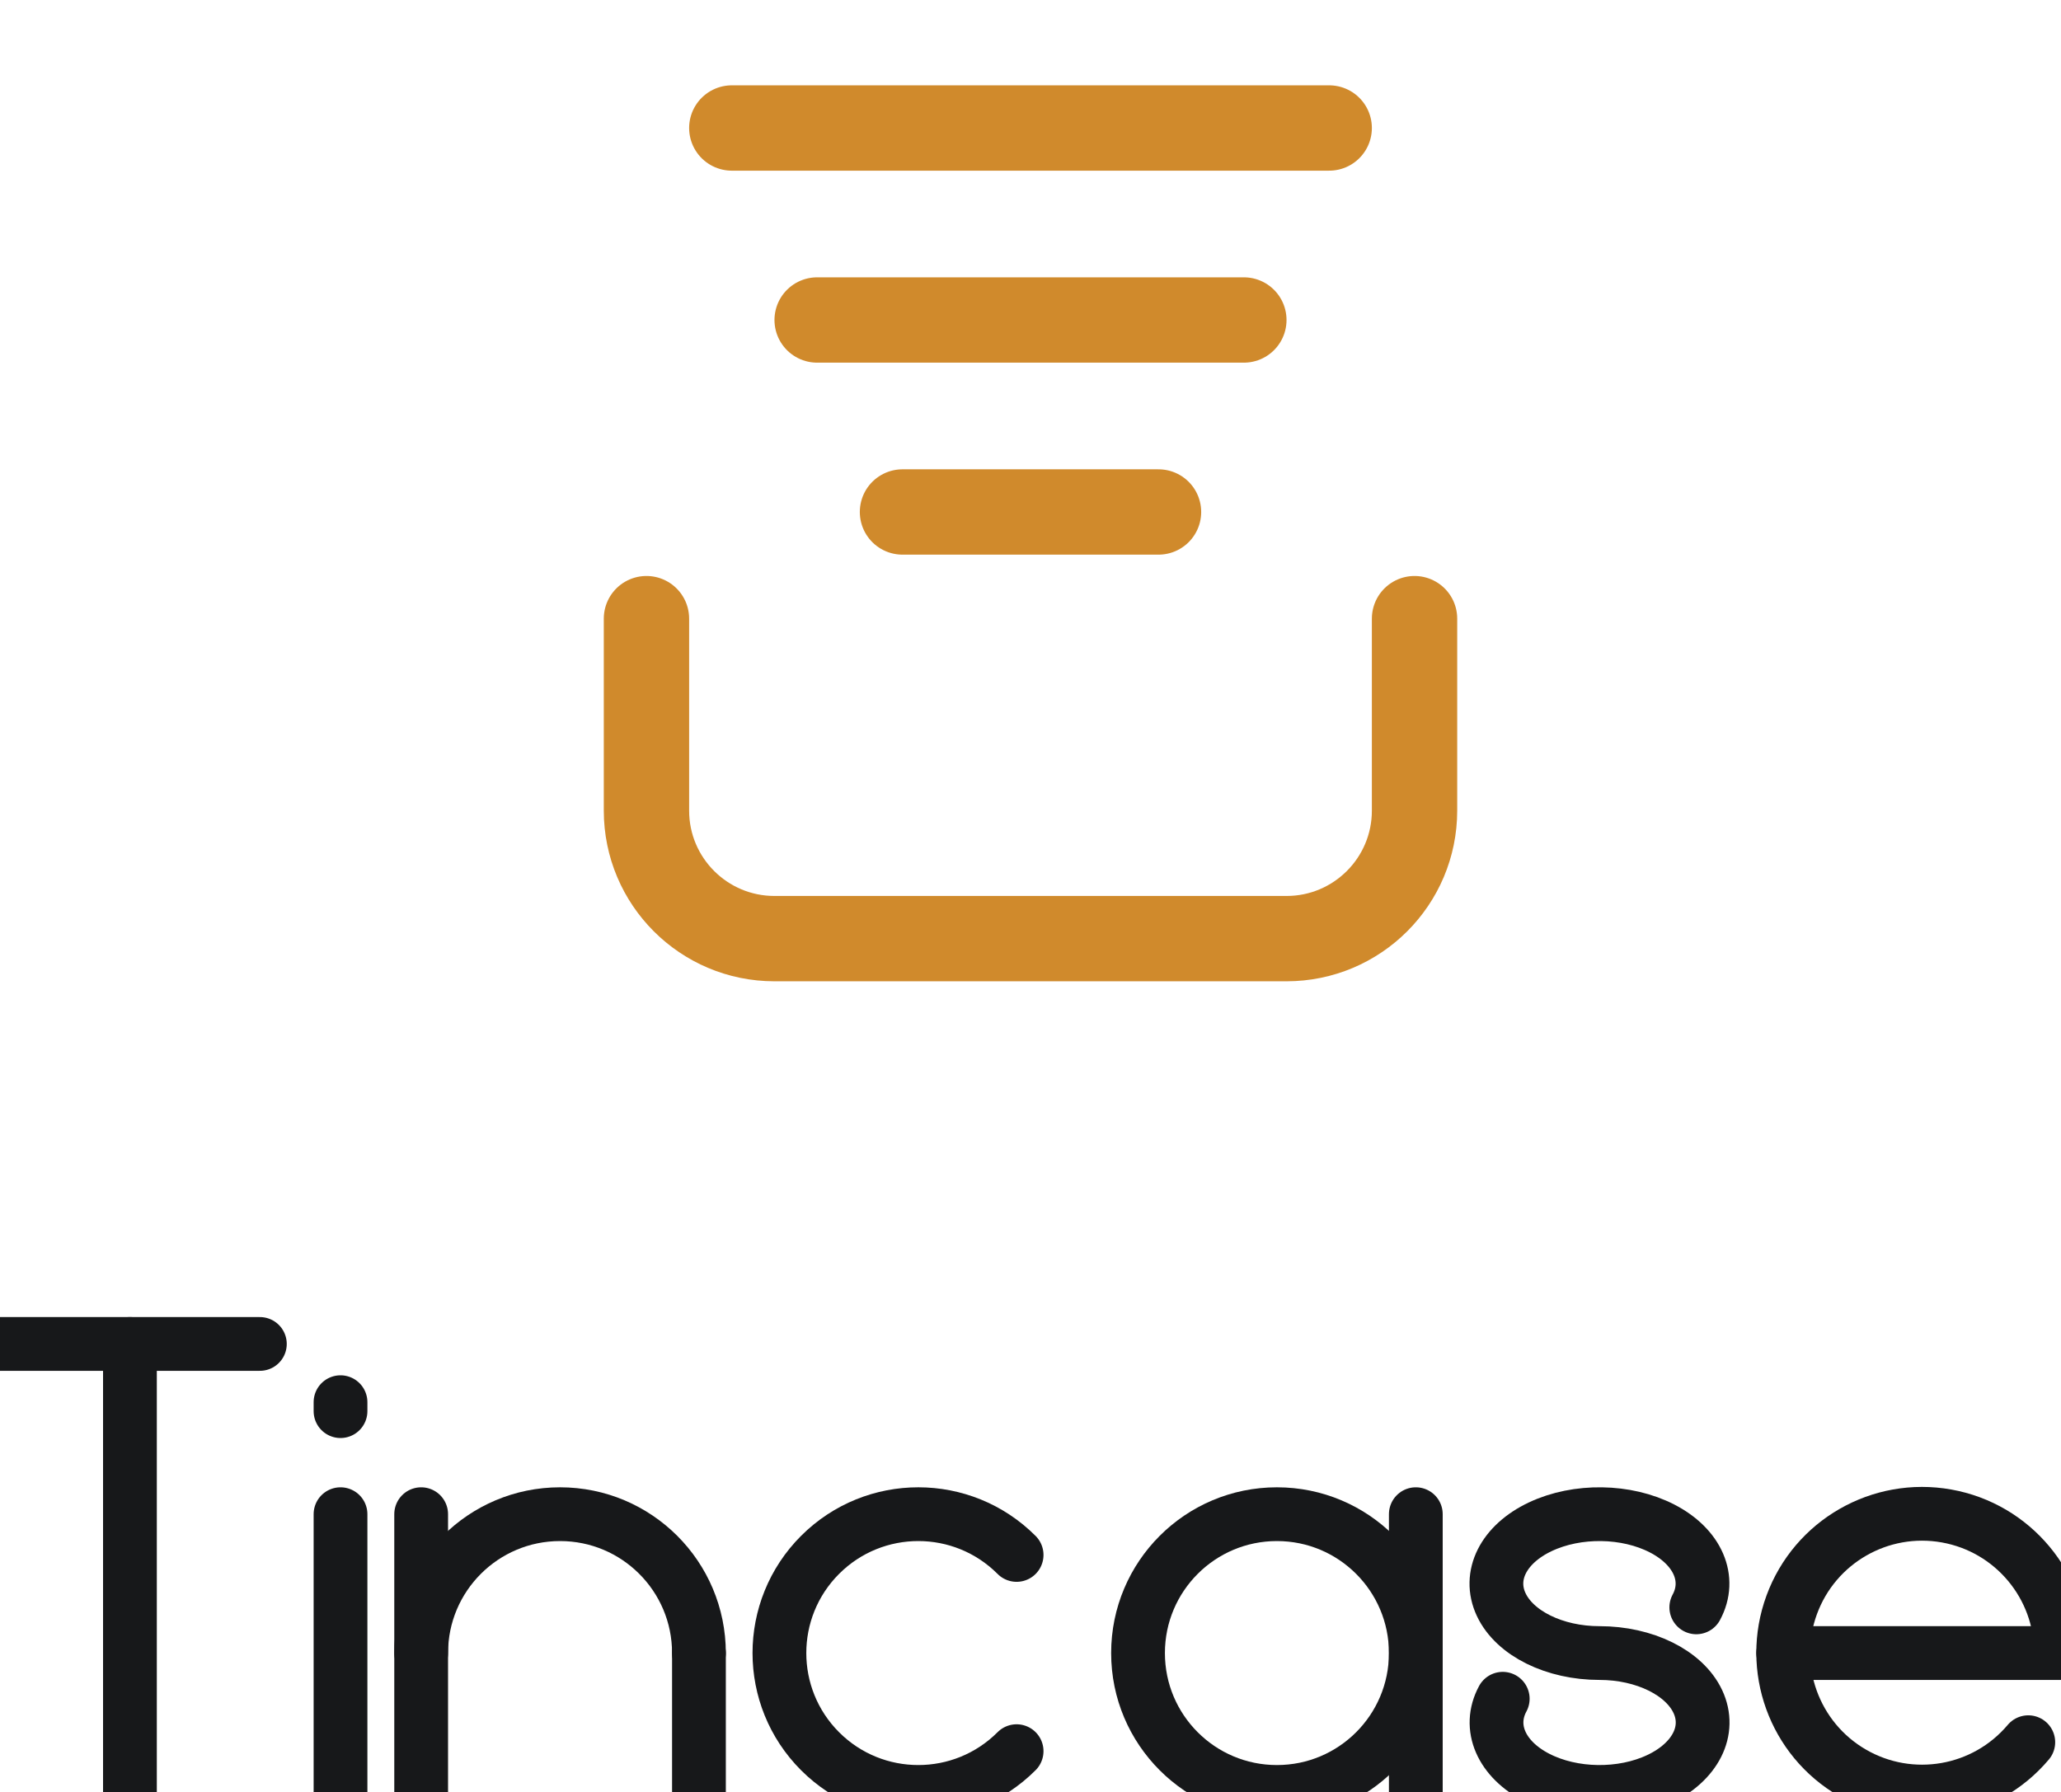
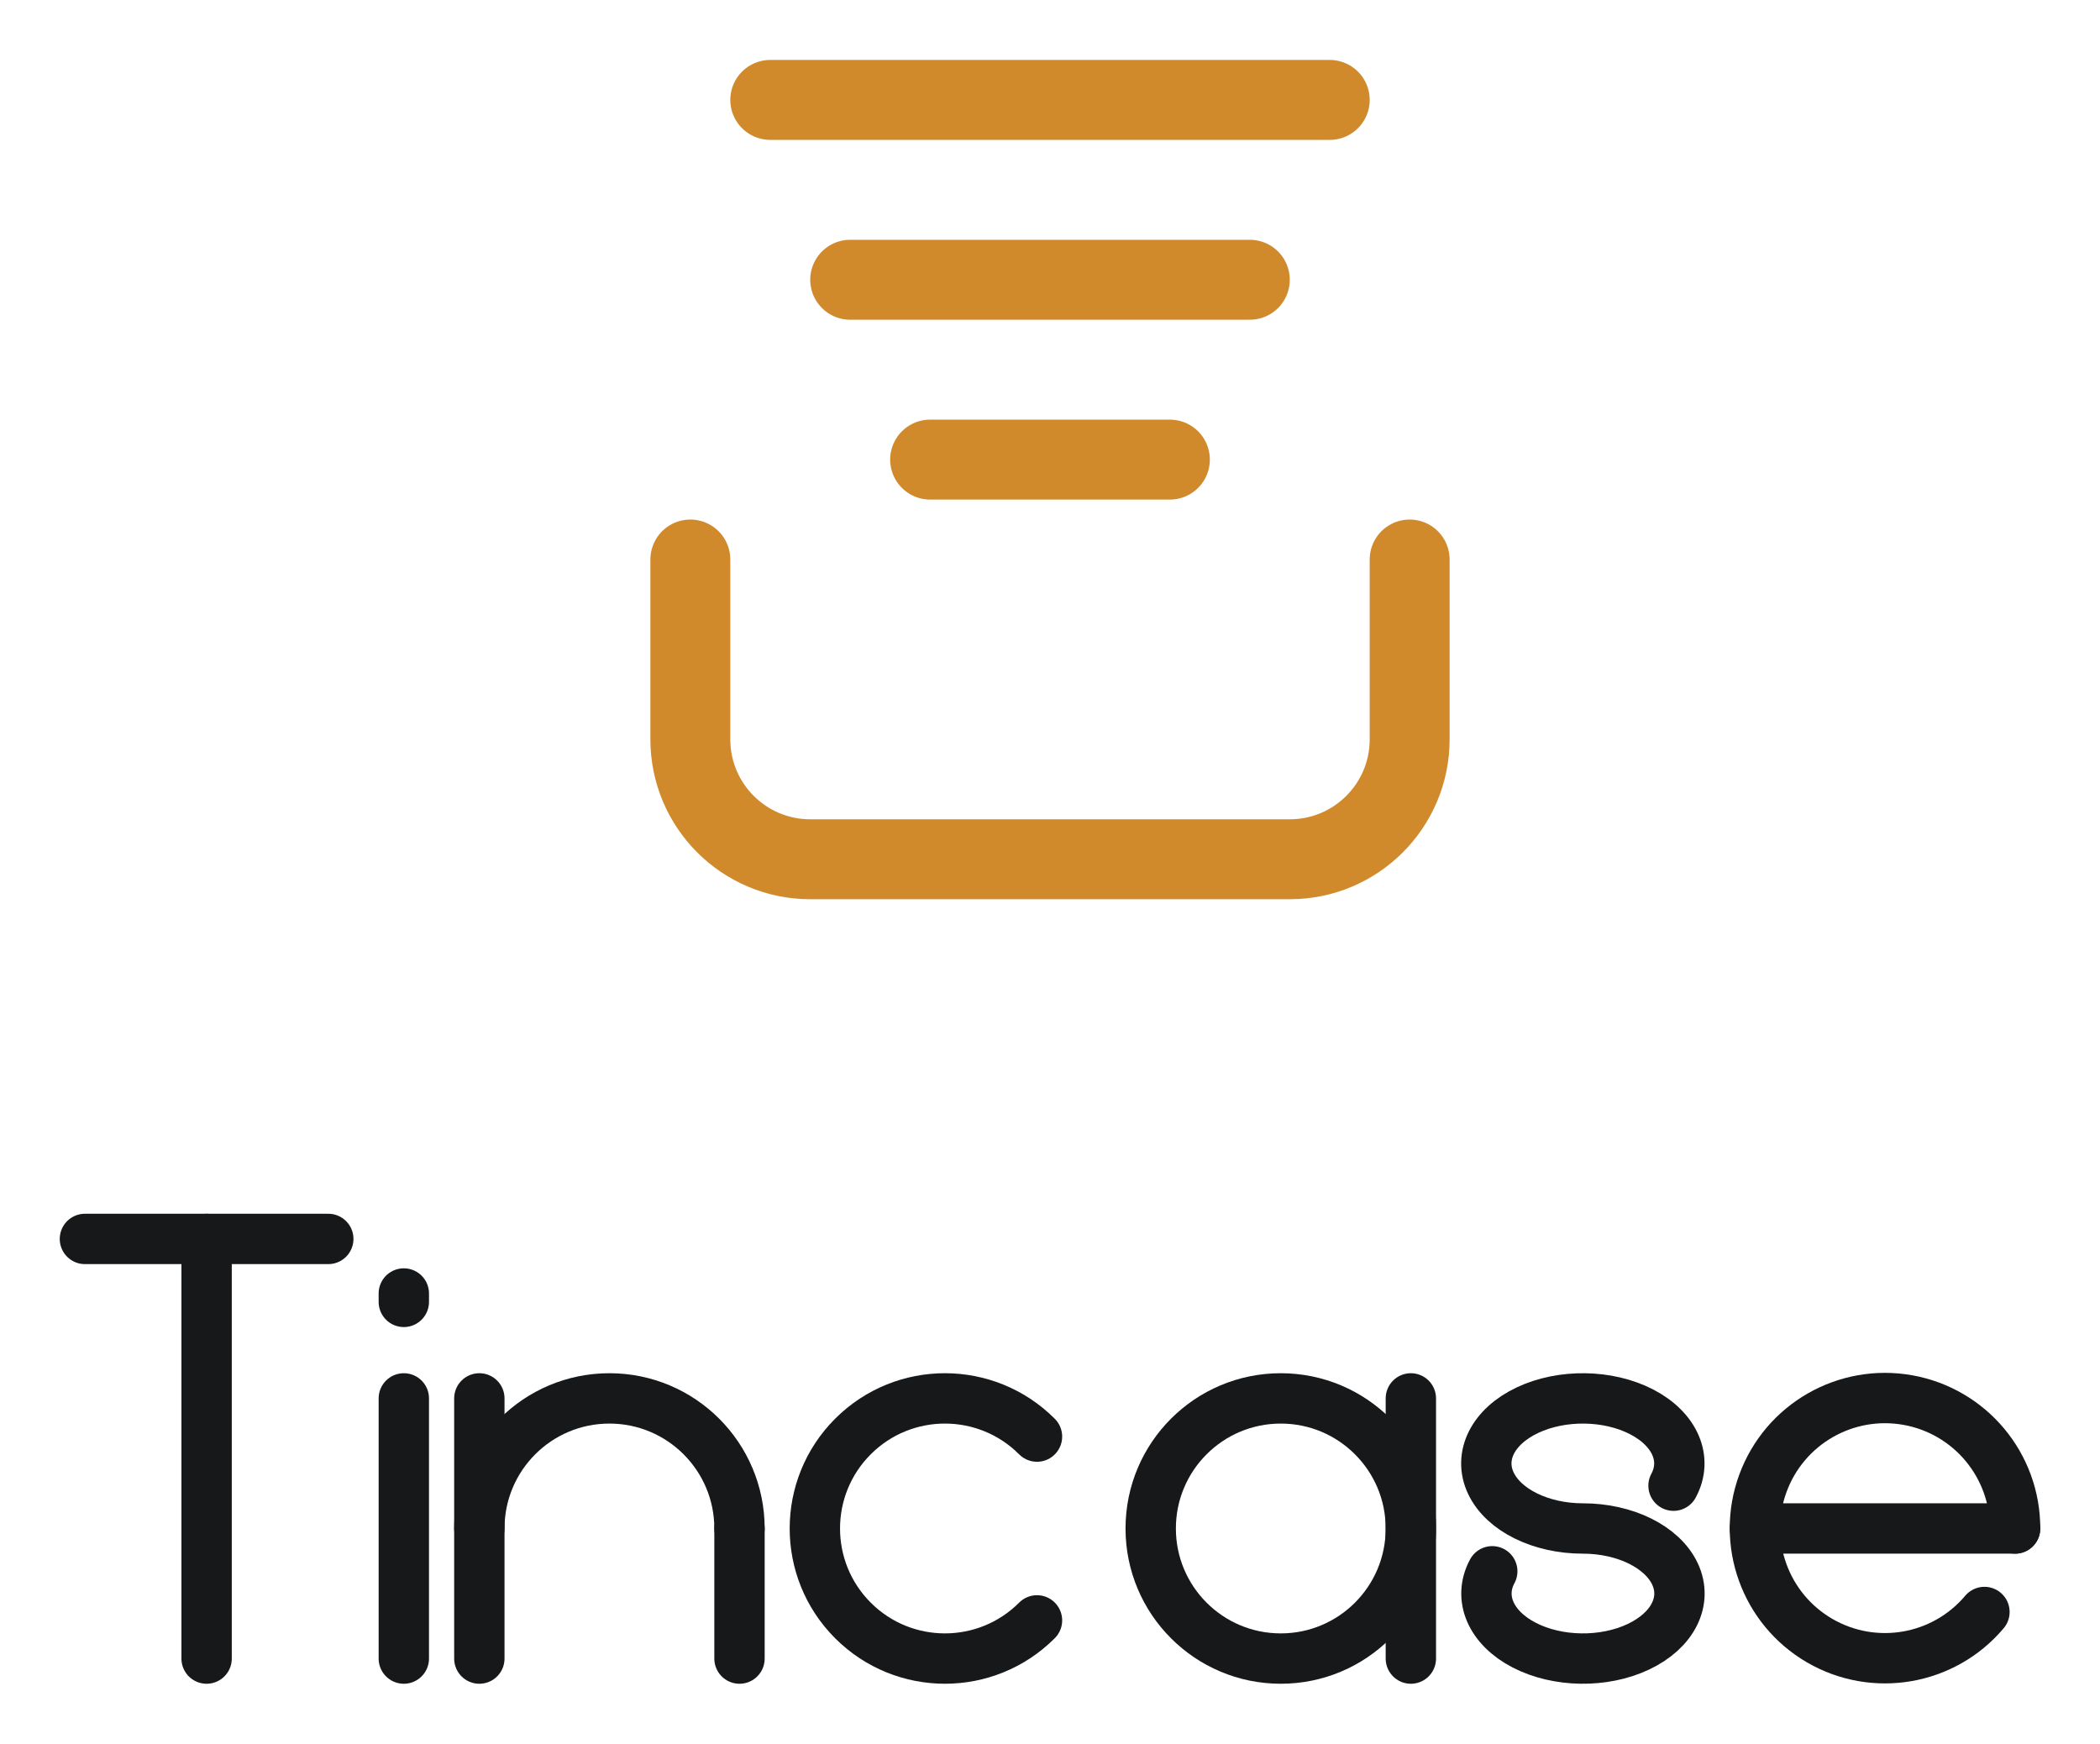
- <svg xmlns="http://www.w3.org/2000/svg" viewBox="0 0 193.2 168">
+ <svg xmlns="http://www.w3.org/2000/svg" viewBox="-8.5 2.0 210.2 174.5">
  <g transform="translate(46.6 0)">
    <g fill="none" stroke="#D08A2C" stroke-width="8" stroke-linecap="round" stroke-linejoin="round">
      <path d="M14 58V76A12 12 0 0 0 26 88H74A12 12 0 0 0 86 76V58" />
      <path d="M22 12H78" />
      <path d="M30 30H70" />
      <path d="M38 48H62" />
    </g>
  </g>
  <g transform="translate(0 126) scale(0.42)">
    <g fill="none" stroke="#17181A" stroke-width="12" stroke-linecap="round" stroke-linejoin="round">
      <path d="M0 0H58" />
      <path d="M29 0V100" />
      <path d="M76 38V100" />
      <path d="M76 13V15" />
      <path d="M94 38V100" />
      <path d="M94 69A31 31 0 0 1 156 69" />
      <path d="M156 69V100" />
      <path d="M226.9 47.1A31 31 0 1 0 226.9 90.9" />
      <path d="M254 69A31 31 0 1 1 316 69A31 31 0 1 1 254 69Z" />
      <path d="M316 38V100" />
      <path d="M378.6 58.8A23 15.5 0 1 0 357 69A23 15.5 0 1 1 335.4 79.2" />
      <path d="M460 69A31 31 0 1 0 452.7 88.9" />
      <path d="M398 69H460" />
    </g>
  </g>
</svg>
